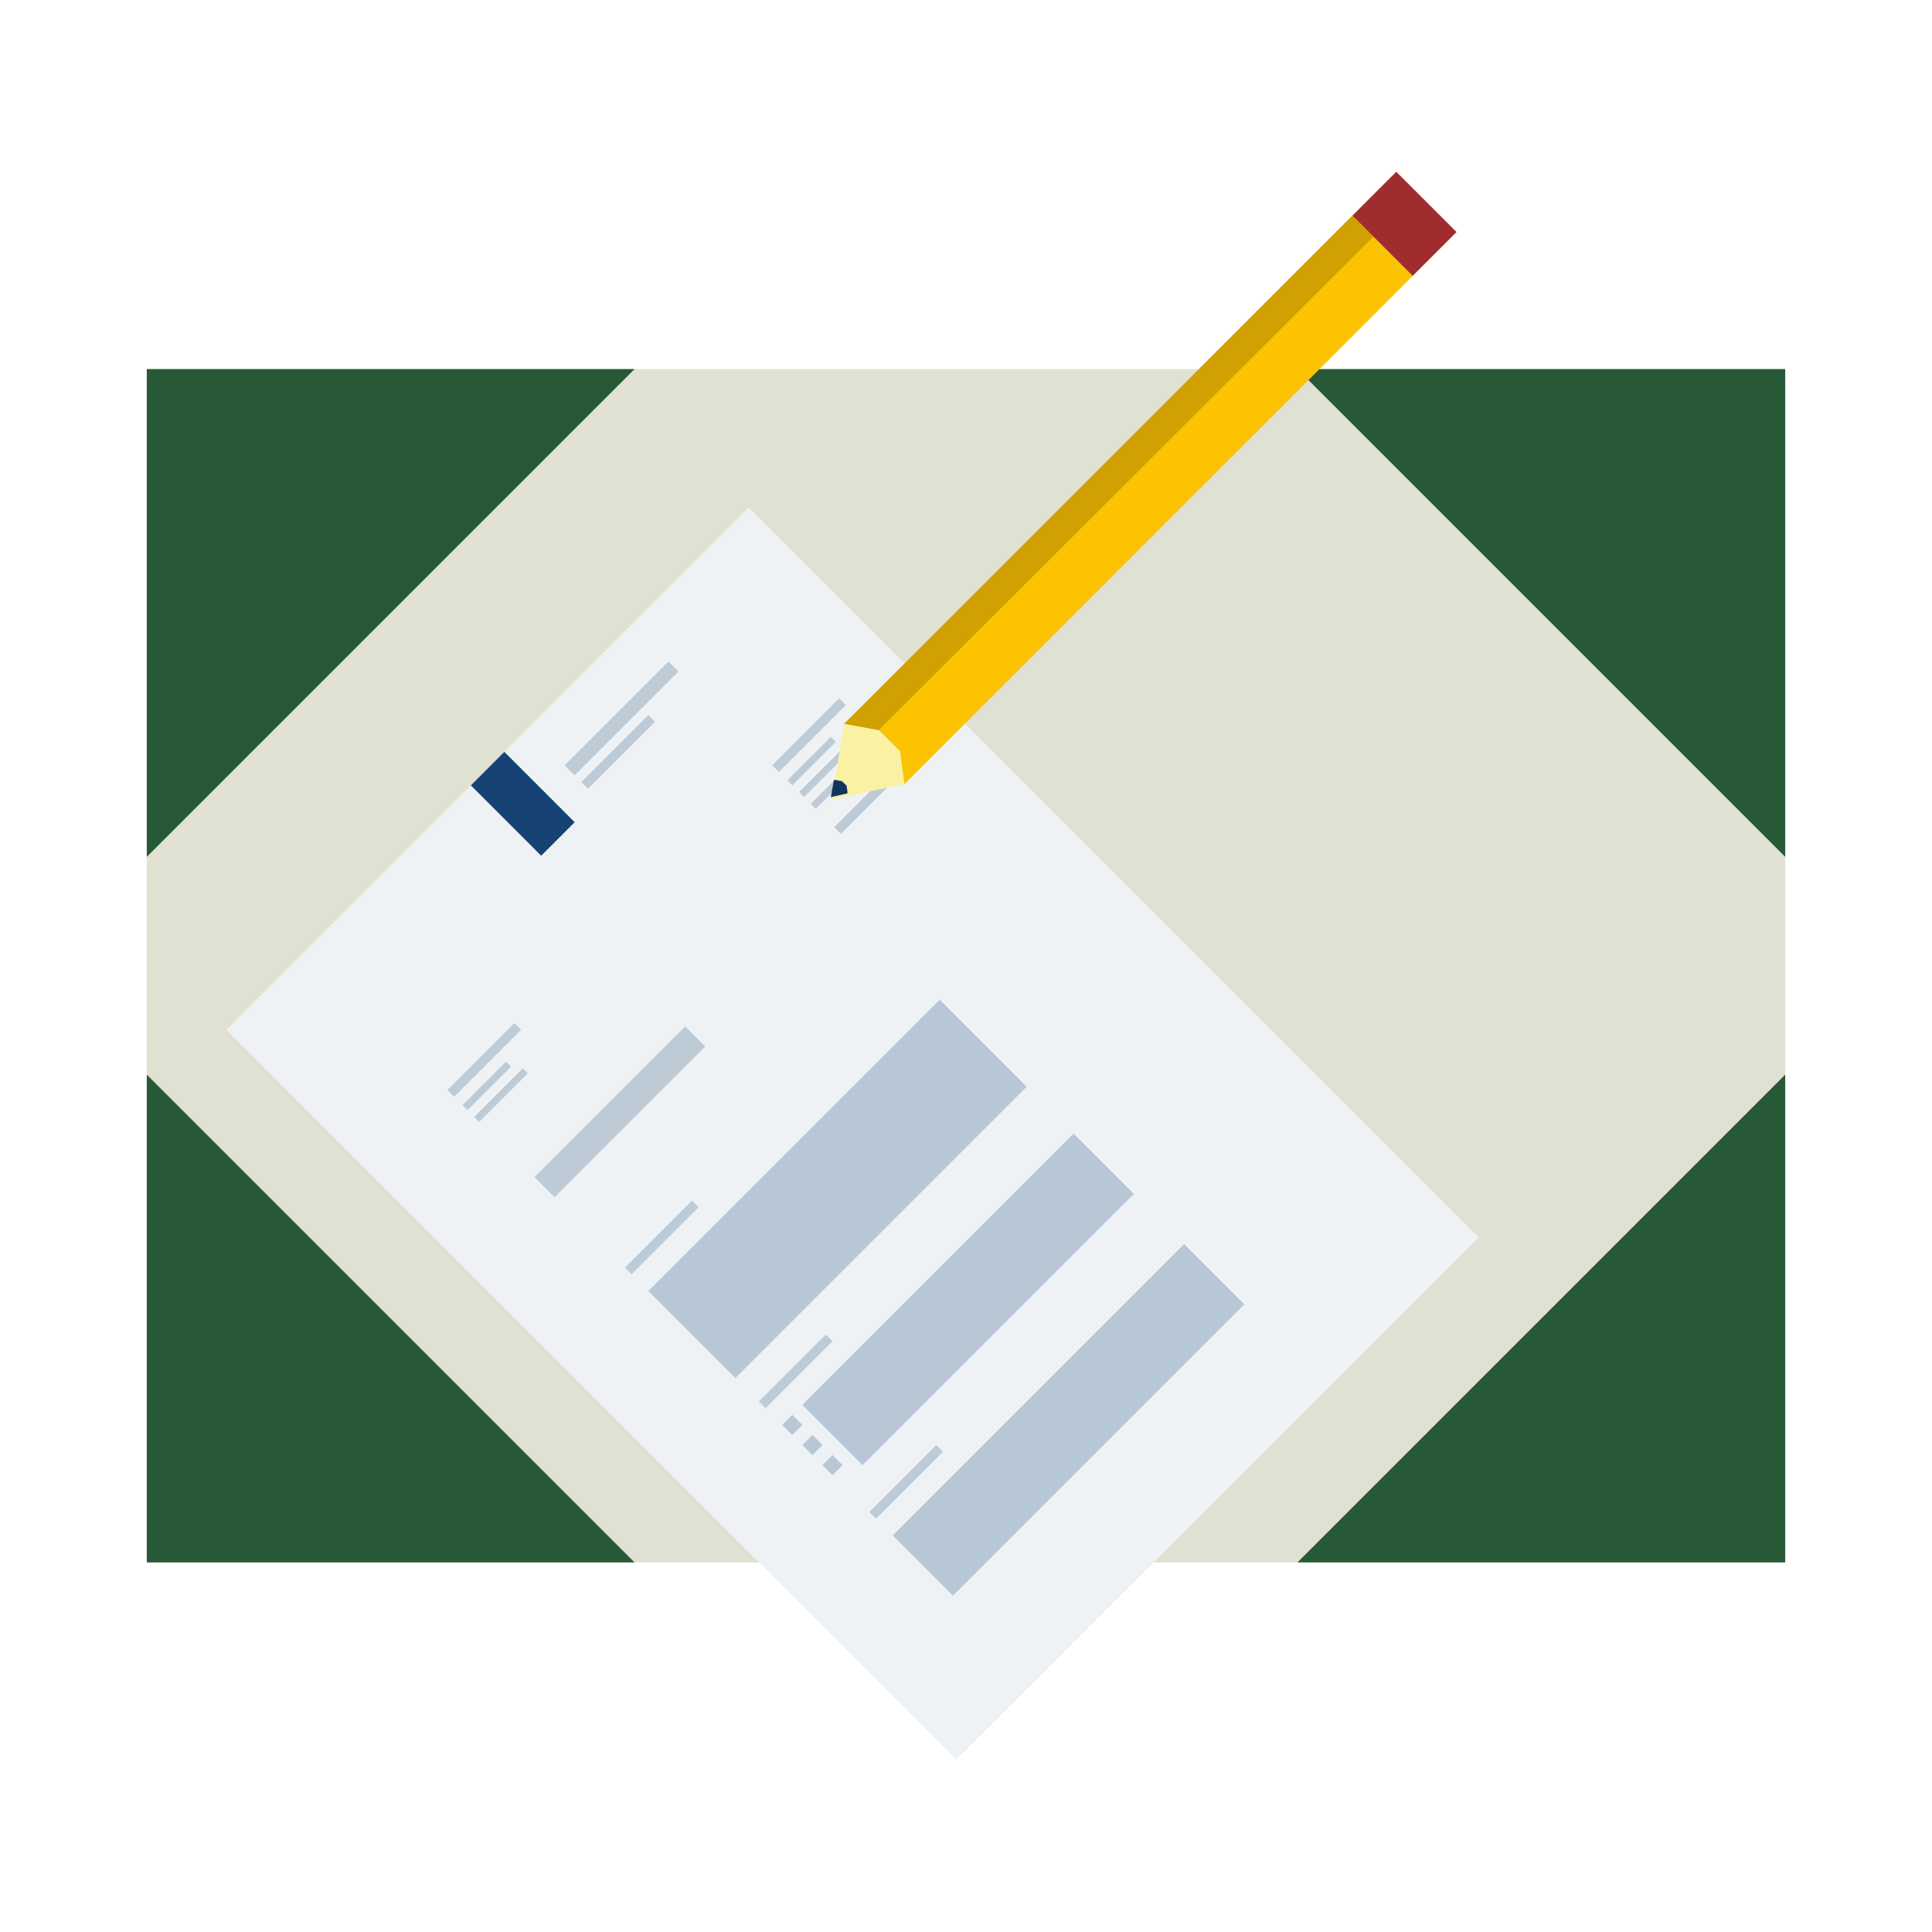
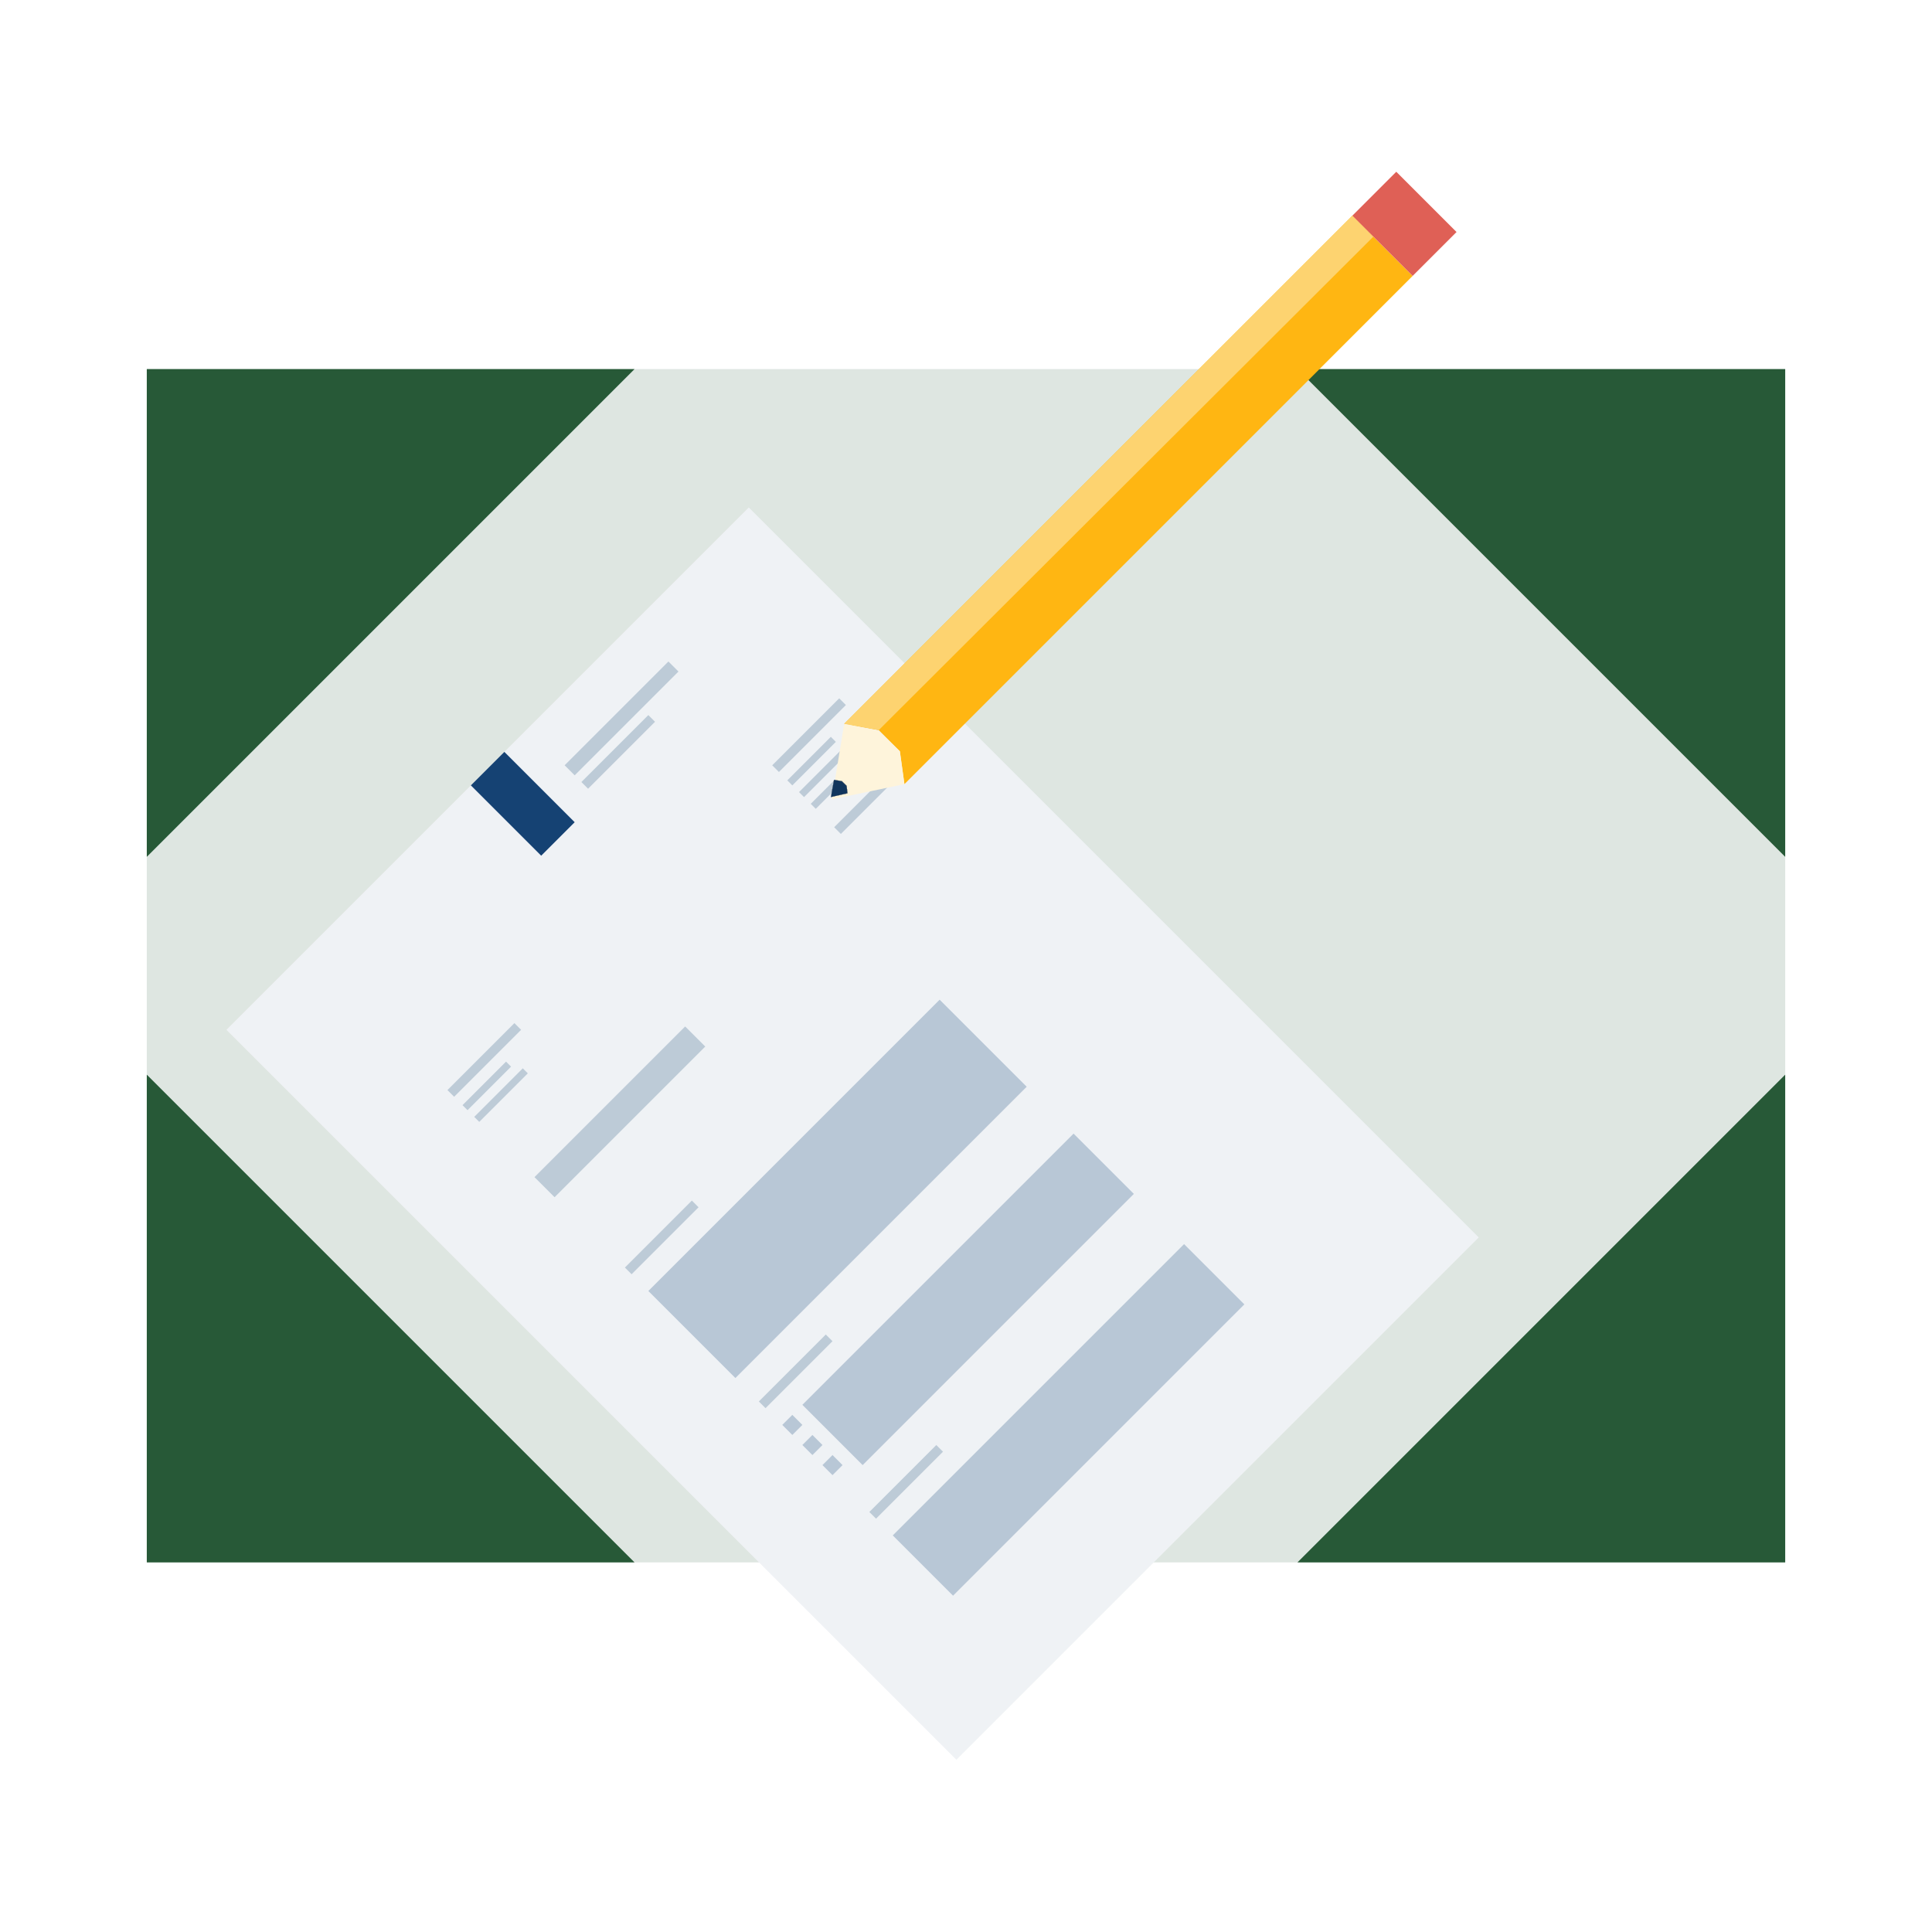
<svg xmlns="http://www.w3.org/2000/svg" width="408" height="408" fill="none">
  <defs>
    <clipPath id="a" class="frame-clip frame-clip-def">
      <rect rx="0" ry="0" width="408" height="408" transform="matrix(1, 0, 0, 1, 0, 0)" />
    </clipPath>
  </defs>
  <g clip-path="url(#a)">
    <g class="fills">
      <rect width="408" height="408" class="frame-background" transform="matrix(1, 0, 0, 1, 0, 0)" style="fill: rgb(255, 255, 255); fill-opacity: 0;" ry="0" rx="0" fill="none" />
    </g>
    <g class="frame-children">
-       <rect rx="0" ry="0" x="31" y="77.948" transform="matrix(1, 0, 0, 1, 0, 0)" width="346" height="252" style="fill: rgb(224, 224, 211); fill-opacity: 1;" class="fills" />
+       <rect rx="0" ry="0" x="31" y="77.948" transform="matrix(1, 0, 0, 1, 0, 0)" width="346" height="252" style="fill: rgb(222, 230, 225); fill-opacity: 1;" class="fills" />
      <path d="M31.000,77.948L134.000,77.948L31.000,180.948L31.000,77.948Z" style="fill: rgb(39, 89, 55); fill-opacity: 1;" class="fills" />
      <path d="M377.000,77.948L274.000,77.948L377.000,180.948L377.000,77.948Z" style="fill: rgb(39, 89, 55); fill-opacity: 1;" class="fills" />
      <path d="M31.000,329.948L134.000,329.948L31.000,226.948L31.000,329.948Z" style="fill: rgb(39, 89, 55); fill-opacity: 1;" class="fills" />
      <path d="M377.000,329.948L274.000,329.948L377.000,226.948L377.000,329.948Z" style="fill: rgb(39, 89, 55); fill-opacity: 1;" class="fills" />
      <g class="fills">
        <rect rx="0" ry="0" x="102.05" y="130.397" width="156" height="218" transform="matrix(0.707107, -0.707107, 0.707107, 0.707107, -116.5437, 197.4323)" class="frame-background" />
      </g>
      <g class="frame-children">
        <rect rx="0" ry="0" x="102.05" y="130.397" transform="matrix(0.707107, -0.707107, 0.707107, 0.707107, -116.5437, 197.4323)" width="156" height="218" style="fill: rgb(239, 242, 245); fill-opacity: 1;" class="fills" />
        <rect rx="0" ry="0" x="105.4" y="159.247" transform="matrix(0.707107, -0.707107, 0.707107, 0.707107, -87.69368, 127.7822)" width="10" height="21" style="fill: rgb(21, 66, 115); fill-opacity: 1;" class="fills" />
        <rect rx="0" ry="0" x="115.76" y="150.216" transform="matrix(0.707107, -0.707107, 0.707107, 0.707107, -68.83403, 137.251)" width="31" height="3" style="fill: rgb(189, 203, 215); fill-opacity: 1;" class="fills" />
        <rect rx="0" ry="0" x="120.553" y="157.787" transform="matrix(0.707107, -0.707107, 0.707107, 0.707107, -74.04113, 138.8221)" width="20" height="2" style="fill: rgb(189, 203, 215); fill-opacity: 1;" class="fills" />
        <rect rx="0" ry="0" x="160.858" y="154.251" transform="matrix(0.707107, -0.707107, 0.707107, 0.707107, -59.73605, 166.2865)" width="20" height="2" style="fill: rgb(189, 203, 215); fill-opacity: 1;" class="fills" />
        <rect rx="0" ry="0" x="92.268" y="222.84" transform="matrix(0.707107, -0.707107, 0.707107, 0.707107, -128.3254, 137.8759)" width="20" height="2" style="fill: rgb(189, 203, 215); fill-opacity: 1;" class="fills" />
        <rect rx="0" ry="0" x="108.406" y="231.801" transform="matrix(0.707107, -0.707107, 0.707107, 0.707107, -127.6876, 161.3361)" width="45" height="6" style="fill: rgb(189, 203, 215); fill-opacity: 1;" class="fills" />
        <rect rx="0" ry="0" x="129.745" y="260.317" transform="matrix(0.707107, -0.707107, 0.707107, 0.707107, -143.8487, 175.3526)" width="20" height="2" style="fill: rgb(189, 203, 215); fill-opacity: 1;" class="fills" />
        <rect rx="0" ry="0" x="158.029" y="288.601" transform="matrix(0.707107, -0.707107, 0.707107, 0.707107, -155.5645, 203.6368)" width="20" height="2" style="fill: rgb(189, 203, 215); fill-opacity: 1;" class="fills" />
        <rect rx="0" ry="0" x="181.364" y="311.936" transform="matrix(0.707107, -0.707107, 0.707107, 0.707107, -165.23, 226.9714)" width="20" height="2" style="fill: rgb(189, 203, 215); fill-opacity: 1;" class="fills" />
        <rect rx="0" ry="0" x="164.888" y="159.981" transform="matrix(0.707107, -0.707107, 0.707107, 0.707107, -63.45572, 168.2666)" width="13" height="1.5" style="fill: rgb(189, 203, 215); fill-opacity: 1;" class="fills" />
        <rect rx="0" ry="0" x="167.143" y="161.926" transform="matrix(0.707107, -0.707107, 0.707107, 0.707107, -63.95051, 170.9612)" width="14.5" height="1.5" style="fill: rgb(189, 203, 215); fill-opacity: 1;" class="fills" />
        <rect rx="0" ry="0" x="96.299" y="228.57" transform="matrix(0.707107, -0.707107, 0.707107, 0.707107, -132.0451, 139.856)" width="13" height="1.5" style="fill: rgb(189, 203, 215); fill-opacity: 1;" class="fills" />
        <rect rx="0" ry="0" x="170.497" y="166.522" transform="matrix(0.707107, -0.707107, 0.707107, 0.707107, -67.09696, 172.5574)" width="8.5" height="1.5" style="fill: rgb(189, 203, 215); fill-opacity: 1;" class="fills" />
        <rect rx="0" ry="0" x="174.745" y="169.277" transform="matrix(0.707107, -0.707107, 0.707107, 0.707107, -67.09912, 178.5626)" width="14.5" height="2" style="fill: rgb(189, 203, 215); fill-opacity: 1;" class="fills" />
        <rect rx="0" ry="0" x="98.554" y="230.515" transform="matrix(0.707107, -0.707107, 0.707107, 0.707107, -132.5399, 142.5505)" width="14.5" height="1.5" style="fill: rgb(189, 203, 215); fill-opacity: 1;" class="fills" />
        <rect rx="0" ry="0" x="133.368" y="238.064" transform="matrix(0.707107, -0.707107, 0.707107, 0.707107, -125.7256, 198.5995)" width="87" height="26" style="fill: rgb(184, 199, 214); fill-opacity: 1;" class="fills" />
        <rect rx="0" ry="0" x="163.945" y="265.399" transform="matrix(0.707107, -0.707107, 0.707107, 0.707107, -134.1485, 224.934)" width="81" height="18" style="fill: rgb(184, 199, 214); fill-opacity: 1;" class="fills" />
        <rect rx="0" ry="0" x="182.158" y="290.854" transform="matrix(0.707107, -0.707107, 0.707107, 0.707107, -145.9353, 247.3899)" width="87" height="18" style="fill: rgb(184, 199, 214); fill-opacity: 1;" class="fills" />
        <rect rx="0" ry="0" x="165.822" y="299.415" transform="matrix(0.707107, -0.707107, 0.707107, 0.707107, -163.7716, 206.4505)" width="3" height="3" style="fill: rgb(184, 199, 214); fill-opacity: 1;" class="fills" />
        <rect rx="0" ry="0" x="170.065" y="303.658" transform="matrix(0.707107, -0.707107, 0.707107, 0.707107, -165.5289, 210.6932)" width="3" height="3" style="fill: rgb(184, 199, 214); fill-opacity: 1;" class="fills" />
        <rect rx="0" ry="0" x="174.307" y="307.9" transform="matrix(0.707107, -0.707107, 0.707107, 0.707107, -167.2863, 214.9358)" width="3" height="3" style="fill: rgb(184, 199, 214); fill-opacity: 1;" class="fills" />
      </g>
-       <path d="M178.268,152.868L285.597,45.539L298.325,58.267L190.996,165.596L190.019,158.640L185.570,154.191L178.268,152.868Z" style="fill: rgb(251, 195, 0); fill-opacity: 1;" class="fills" />
-       <path d="M178.268,152.868L285.597,45.539L290.000,50.000L185.570,154.191L178.268,152.868Z" style="fill: rgb(208, 161, 0); fill-opacity: 1;" class="fills" />
-       <path d="M178.268,152.868L175.667,168.803L190.996,165.596L190.046,158.667L185.500,154.271L178.268,152.868Z" style="fill: rgb(250, 242, 162); fill-opacity: 1;" class="fills" />
+       <path d="M178.268,152.868L285.597,45.539L298.325,58.267L190.996,165.596L190.019,158.640L185.570,154.191L178.268,152.868Z" style="fill: rgb(255, 182, 18); fill-opacity: 1;" class="fills" />
+       <path d="M178.268,152.868L285.597,45.539L290.000,50.000L185.570,154.191L178.268,152.868Z" style="fill: rgb(253, 211, 112); fill-opacity: 1;" class="fills" />
+       <path d="M178.268,152.868L175.667,168.803L190.996,165.596L190.046,158.667L185.500,154.271L178.268,152.868Z" style="fill: rgb(254, 244, 219); fill-opacity: 1;" class="fills" />
      <defs>
        <filter id="b" x="0" y="0" width="1" height="1" filterUnits="objectBoundingBox" color-interpolation-filters="sRGB">
          <feFlood flood-opacity="0" result="BackgroundImageFix" />
          <feBlend in="SourceGraphic" in2="BackgroundImageFix" result="shape" />
          <feColorMatrix in="SourceAlpha" values="0 0 0 0 0 0 0 0 0 0 0 0 0 0 0 0 0 0 127 0" result="hardAlpha" />
          <feOffset dx="-4" dy="-4" />
          <feGaussianBlur stdDeviation="2" />
          <feComposite in2="hardAlpha" operator="arithmetic" k2="-1" k3="1" />
          <feColorMatrix values="0 0 0 0 0 0 0 0 0 0 0 0 0 0 0 0 0 0 0.2 0" />
          <feBlend in2="shape" result="filter_16852842-067b-80d7-8004-fc910543154e" />
        </filter>
      </defs>
      <path d="M176.139,164.690L175.482,168.310L178.967,167.518L178.781,165.953L177.771,164.977L176.139,164.690Z" filter="url(#b)" style="fill: rgb(21, 66, 115); fill-opacity: 1;" class="fills" />
-       <rect rx="0" ry="0" x="290.042" y="38.269" transform="matrix(0.707107, -0.707107, 0.707107, 0.707107, 53.44644, 223.5691)" width="13.107" height="18" style="fill: rgb(159, 45, 45); fill-opacity: 1;" class="fills" />
+       <rect rx="0" ry="0" x="290.042" y="38.269" transform="matrix(0.707107, -0.707107, 0.707107, 0.707107, 53.44644, 223.5691)" width="13.107" height="18" style="fill: rgb(223, 96, 86); fill-opacity: 1;" class="fills" />
    </g>
  </g>
</svg>
